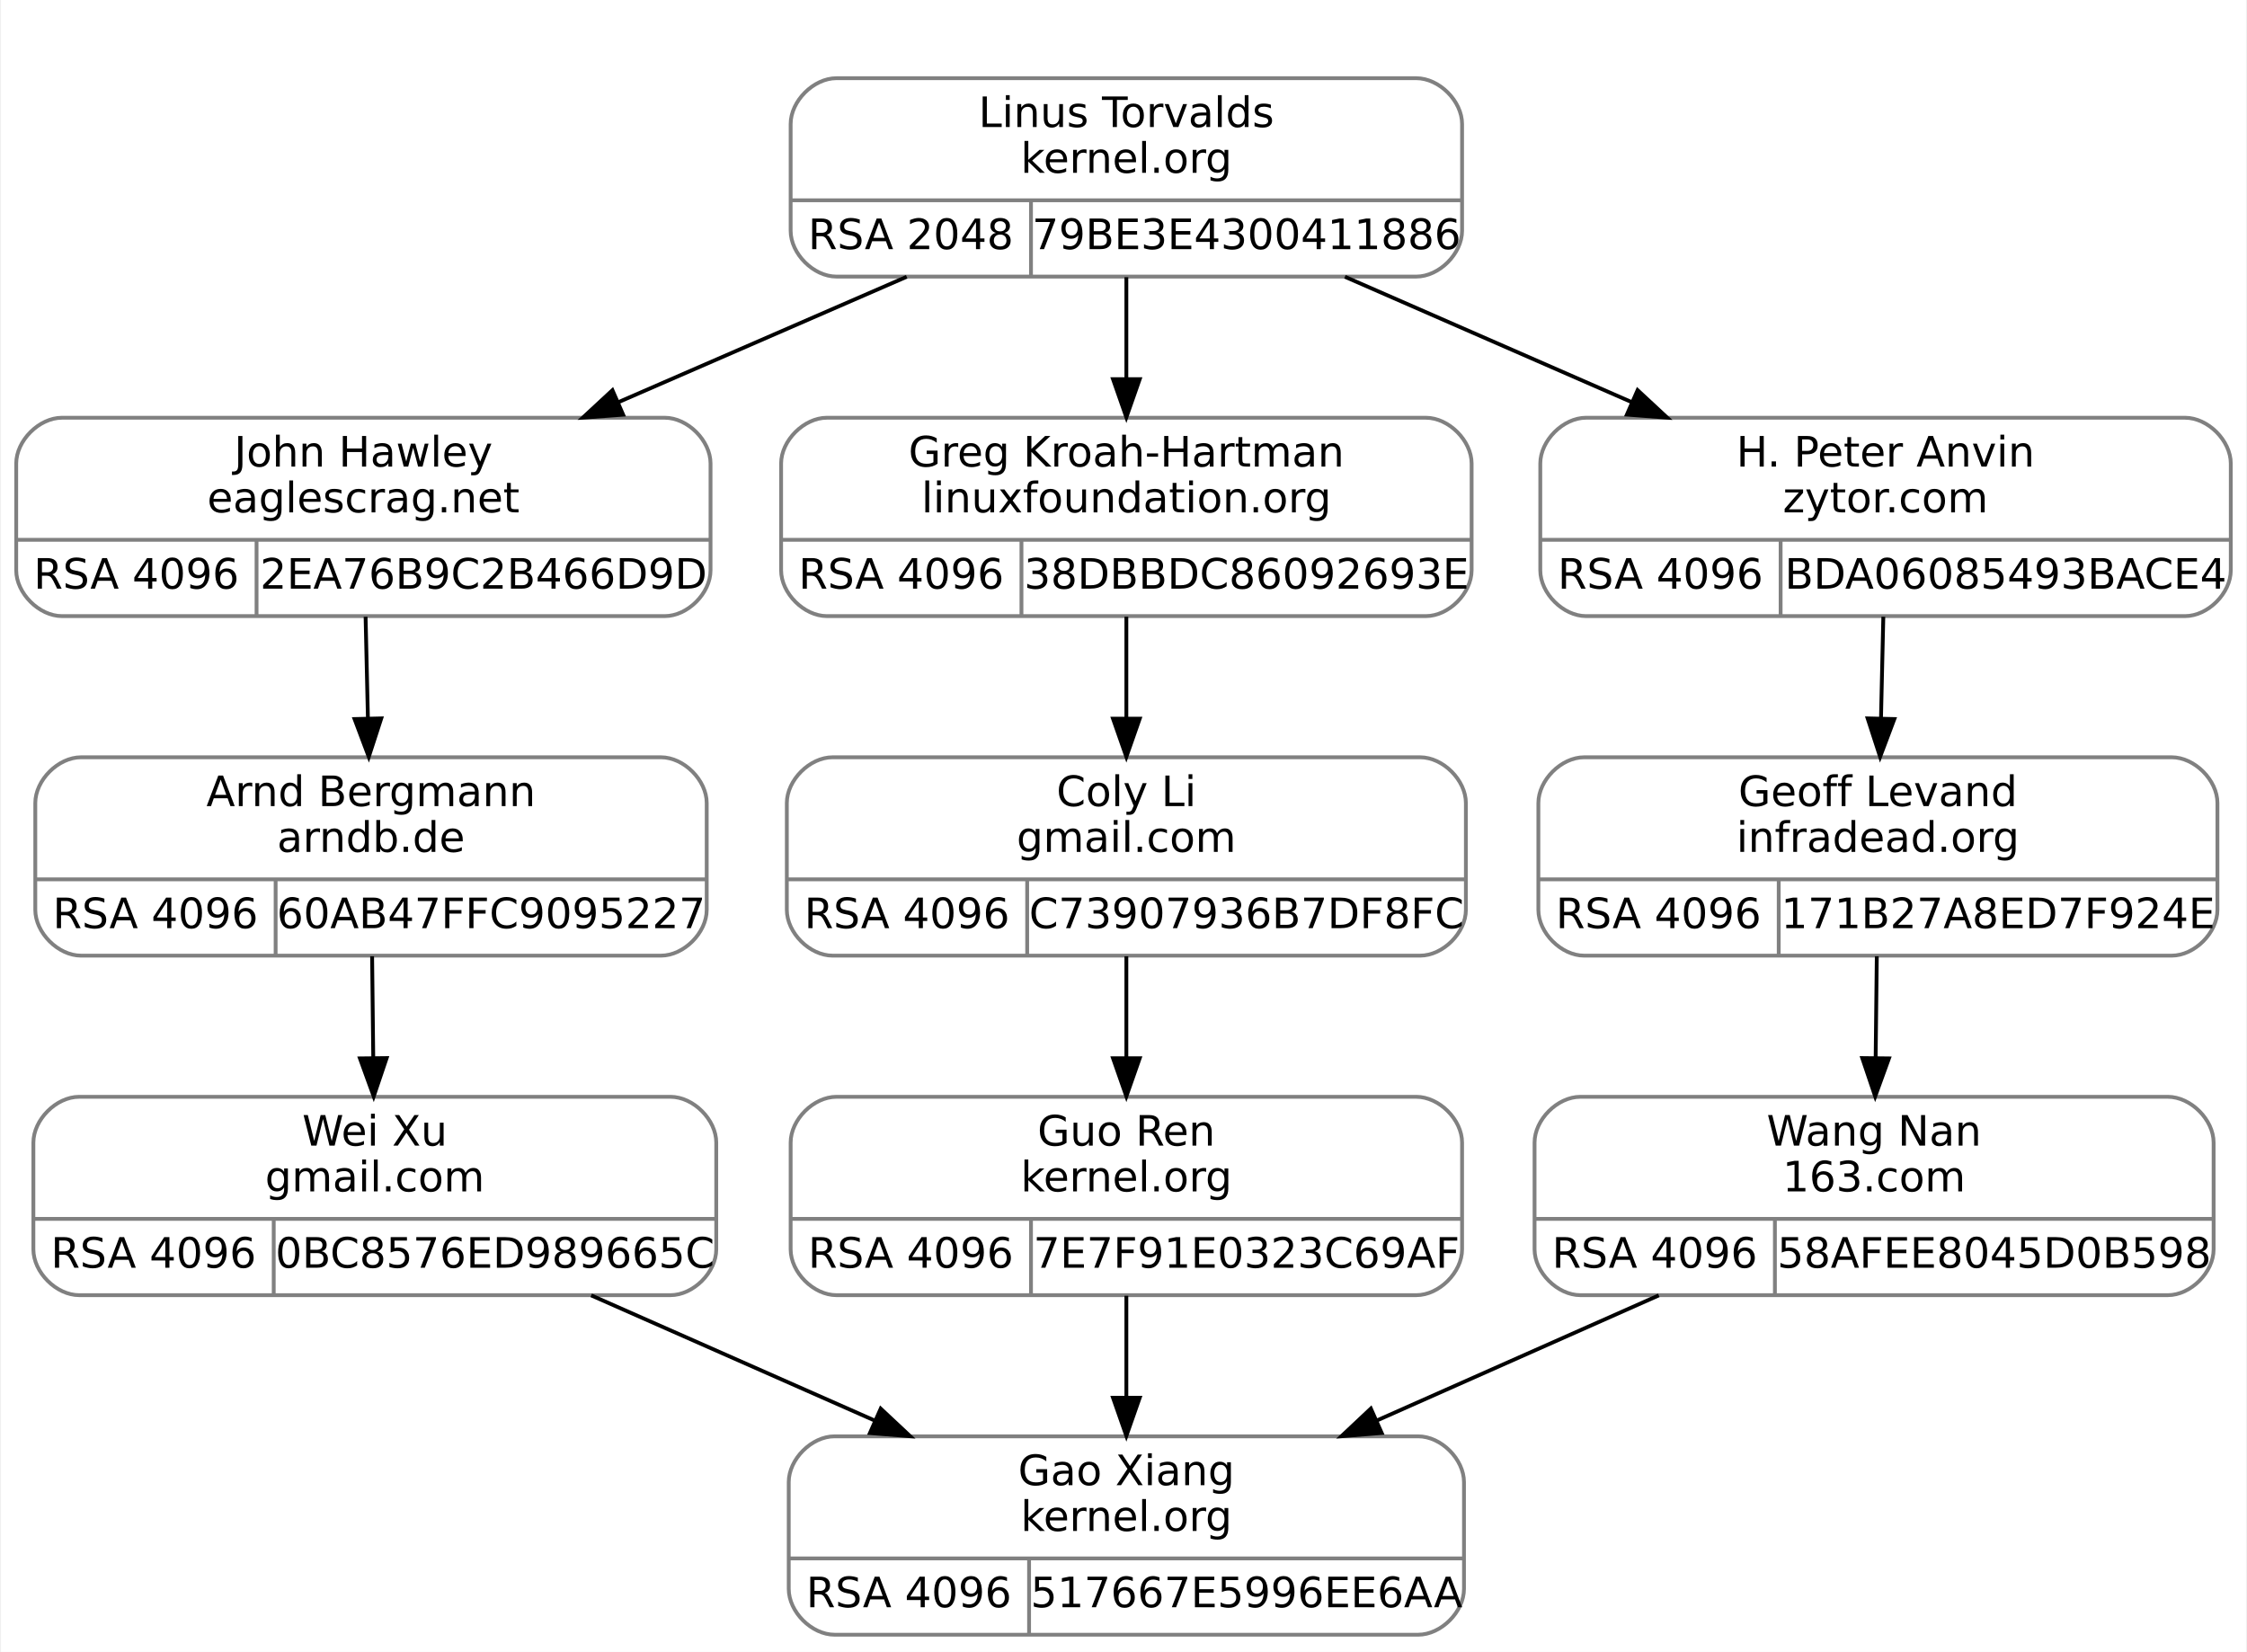
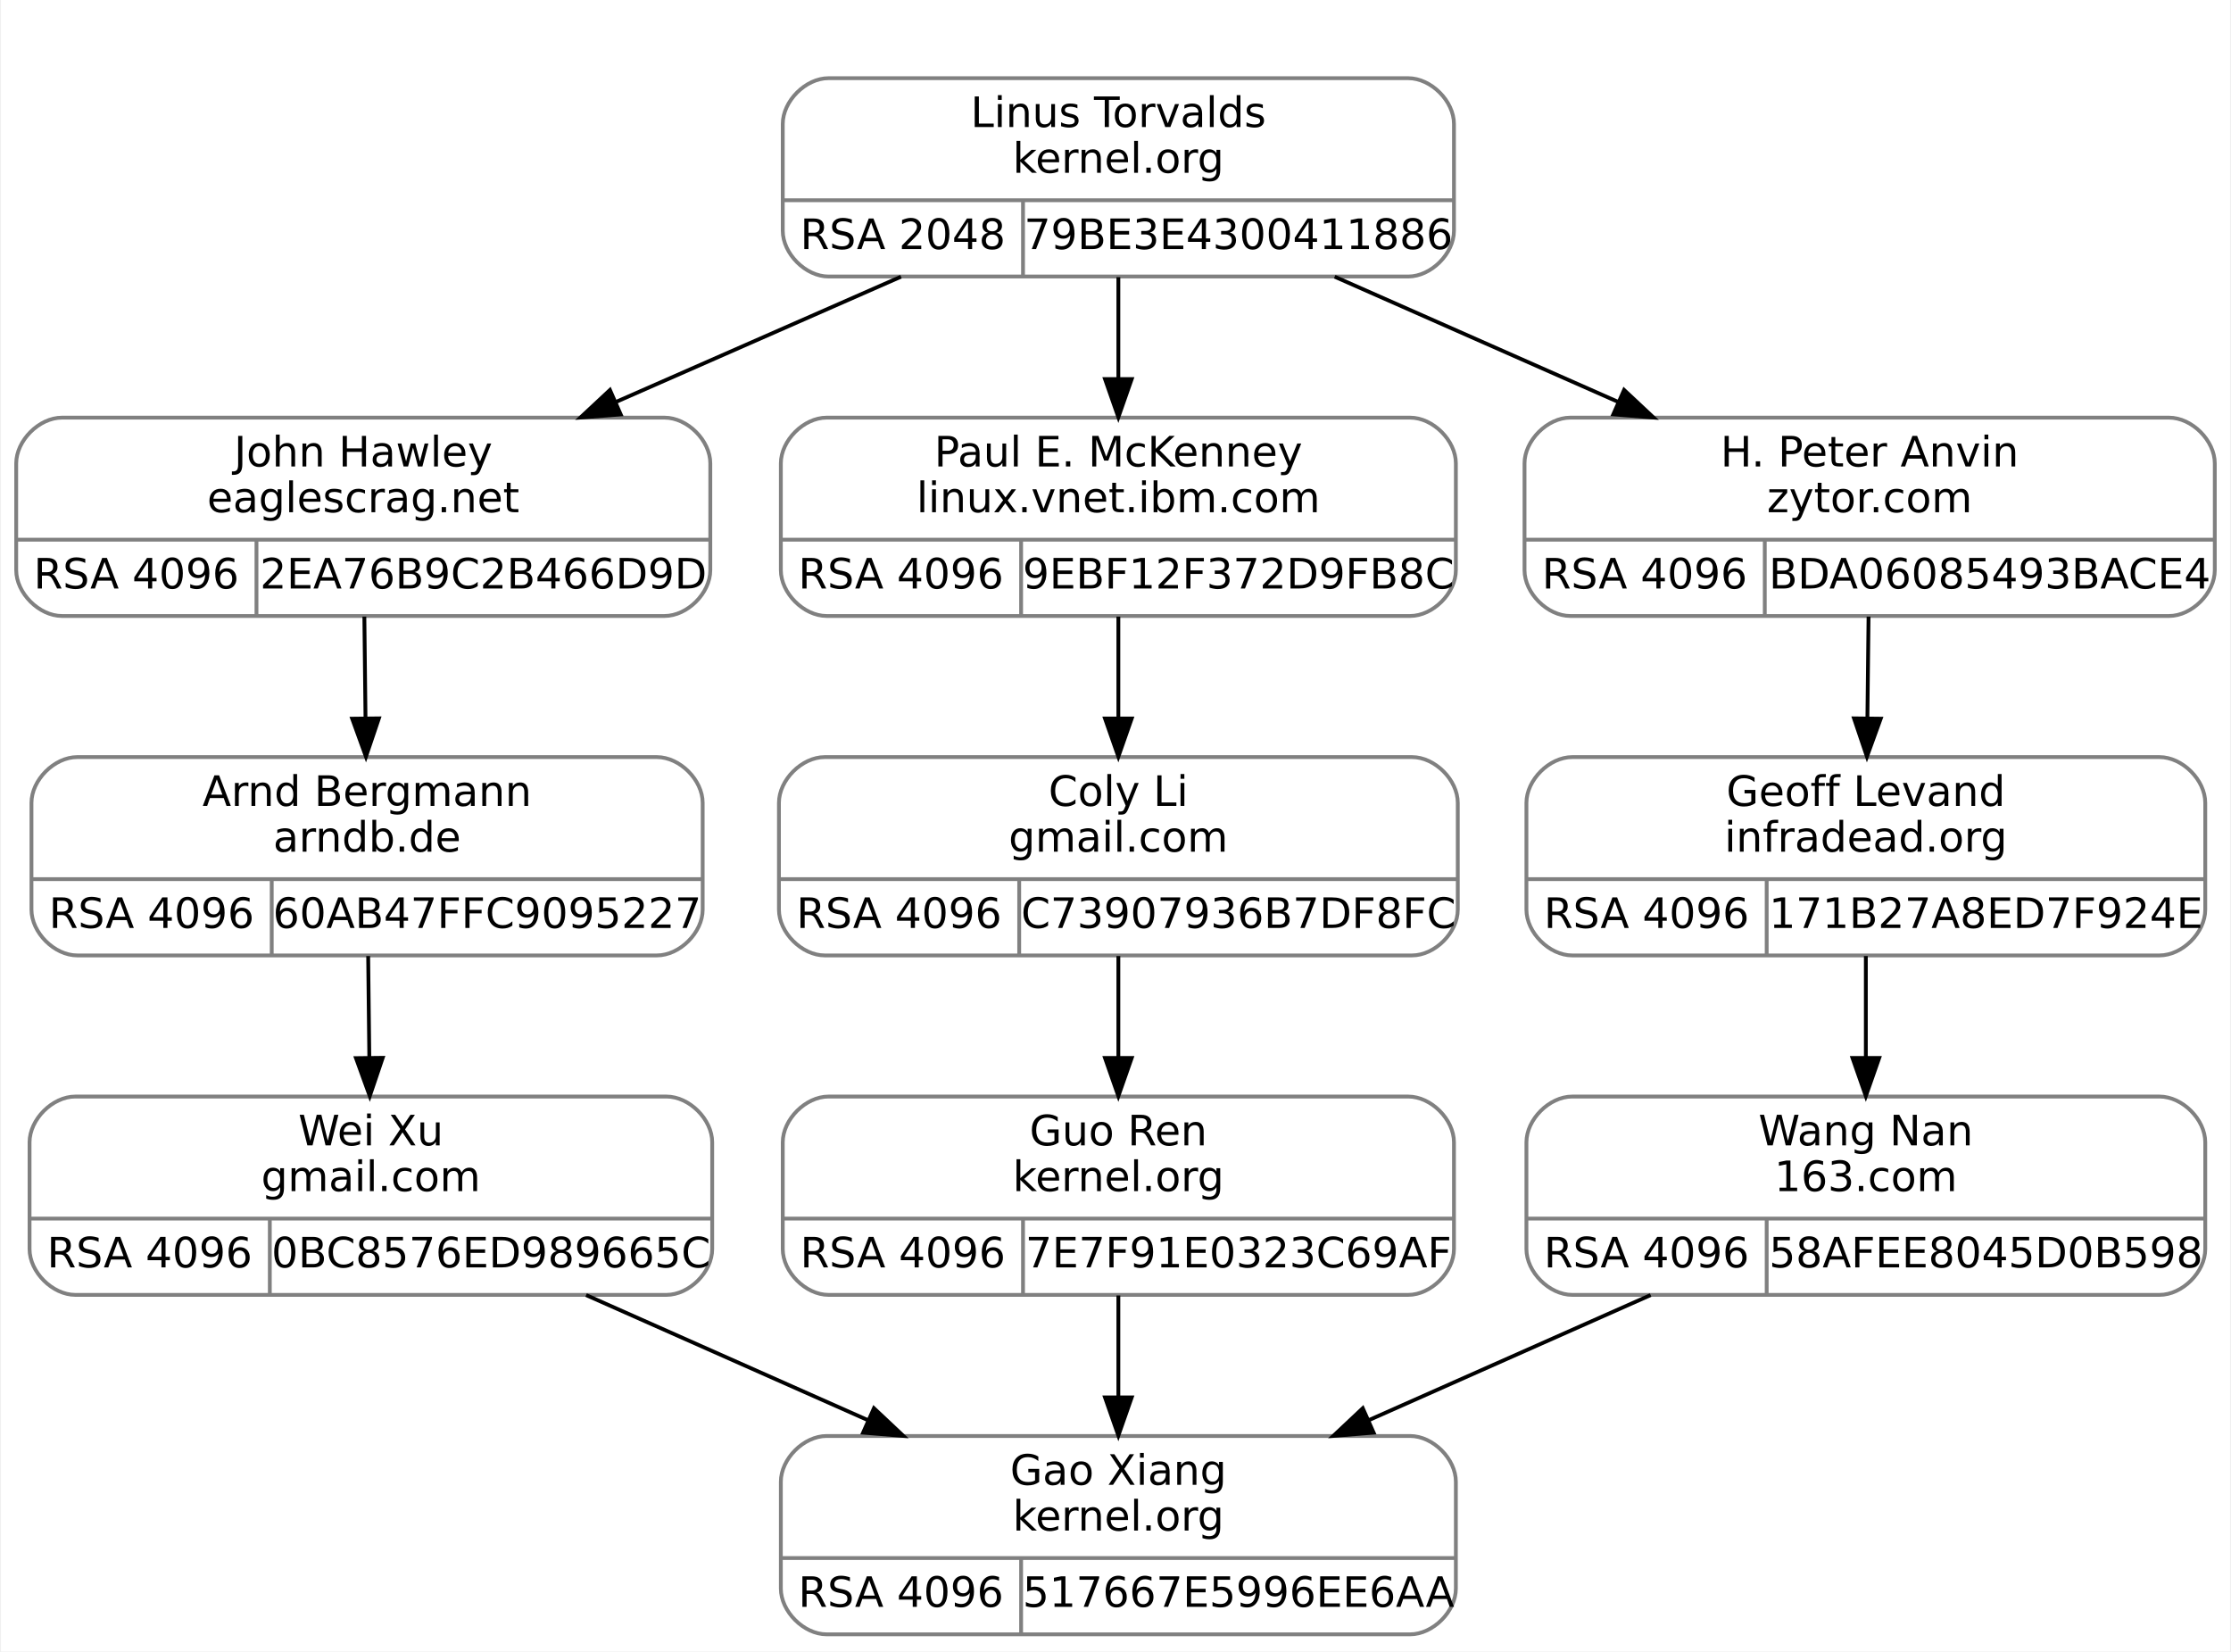
- <svg xmlns="http://www.w3.org/2000/svg" width="589pt" height="433pt" viewBox="0.00 0.00 588.50 433.00">
+ <svg xmlns="http://www.w3.org/2000/svg" width="585pt" height="433pt" viewBox="0.00 0.00 584.50 433.00">
  <g id="graph0" class="graph" transform="scale(1 1) rotate(0) translate(4 429)">
-     <polygon fill="white" stroke="transparent" points="-4,4 -4,-429 584.5,-429 584.5,4 -4,4" />
+     <polygon fill="white" stroke="transparent" points="-4,4 -4,-429 580.5,-429 580.5,4 -4,4" />
    <g id="clust1" class="cluster">
-       <polygon fill="none" stroke="white" points="195,-348 195,-417 387,-417 387,-348 195,-348" />
+       <polygon fill="none" stroke="white" points="193,-348 193,-417 385,-417 385,-348 193,-348" />
    </g>
    <g id="node1" class="node">
      <path fill="none" stroke="gray" d="M12,-267.5C12,-267.5 170,-267.5 170,-267.5 176,-267.5 182,-273.5 182,-279.5 182,-279.5 182,-307.5 182,-307.5 182,-313.5 176,-319.5 170,-319.5 170,-319.5 12,-319.5 12,-319.5 6,-319.5 0,-313.5 0,-307.5 0,-307.5 0,-279.5 0,-279.5 0,-273.5 6,-267.5 12,-267.5" />
      <text text-anchor="middle" x="91" y="-306.7" font-family="droid sans,dejavu sans,helvetica" font-size="11.00">John Hawley</text>
      <text text-anchor="middle" x="91" y="-294.7" font-family="droid sans,dejavu sans,helvetica" font-size="11.00">eaglescrag.net</text>
      <polyline fill="none" stroke="gray" points="0,-287.5 182,-287.5 " />
      <text text-anchor="middle" x="31.5" y="-274.7" font-family="droid sans,dejavu sans,helvetica" font-size="11.00">RSA 4096</text>
      <polyline fill="none" stroke="gray" points="63,-267.5 63,-287.5 " />
      <text text-anchor="middle" x="122.5" y="-274.7" font-family="droid sans,dejavu sans,helvetica" font-size="11.00">2EA76B9C2B466D9D</text>
    </g>
    <g id="node3" class="node">
-       <path fill="none" stroke="gray" d="M17,-178.5C17,-178.5 169,-178.5 169,-178.5 175,-178.5 181,-184.5 181,-190.5 181,-190.5 181,-218.5 181,-218.5 181,-224.5 175,-230.5 169,-230.5 169,-230.5 17,-230.5 17,-230.5 11,-230.5 5,-224.5 5,-218.5 5,-218.5 5,-190.5 5,-190.5 5,-184.5 11,-178.5 17,-178.5" />
-       <text text-anchor="middle" x="93" y="-217.7" font-family="droid sans,dejavu sans,helvetica" font-size="11.00">Arnd Bergmann</text>
-       <text text-anchor="middle" x="93" y="-205.7" font-family="droid sans,dejavu sans,helvetica" font-size="11.00">arndb.de</text>
-       <polyline fill="none" stroke="gray" points="5,-198.5 181,-198.5 " />
-       <text text-anchor="middle" x="36.5" y="-185.7" font-family="droid sans,dejavu sans,helvetica" font-size="11.00">RSA 4096</text>
-       <polyline fill="none" stroke="gray" points="68,-178.5 68,-198.5 " />
-       <text text-anchor="middle" x="124.5" y="-185.7" font-family="droid sans,dejavu sans,helvetica" font-size="11.00">60AB47FFC9095227</text>
+       <path fill="none" stroke="gray" d="M16,-178.5C16,-178.5 168,-178.5 168,-178.5 174,-178.5 180,-184.5 180,-190.5 180,-190.5 180,-218.5 180,-218.5 180,-224.5 174,-230.5 168,-230.5 168,-230.5 16,-230.5 16,-230.5 10,-230.5 4,-224.5 4,-218.5 4,-218.5 4,-190.5 4,-190.5 4,-184.5 10,-178.5 16,-178.5" />
+       <text text-anchor="middle" x="92" y="-217.7" font-family="droid sans,dejavu sans,helvetica" font-size="11.00">Arnd Bergmann</text>
+       <text text-anchor="middle" x="92" y="-205.7" font-family="droid sans,dejavu sans,helvetica" font-size="11.00">arndb.de</text>
+       <polyline fill="none" stroke="gray" points="4,-198.5 180,-198.5 " />
+       <text text-anchor="middle" x="35.5" y="-185.7" font-family="droid sans,dejavu sans,helvetica" font-size="11.00">RSA 4096</text>
+       <polyline fill="none" stroke="gray" points="67,-178.5 67,-198.5 " />
+       <text text-anchor="middle" x="123.5" y="-185.7" font-family="droid sans,dejavu sans,helvetica" font-size="11.00">60AB47FFC9095227</text>
    </g>
    <g id="edge2" class="edge">
-       <path fill="none" stroke="black" d="M91.58,-267.34C91.77,-259.04 91.98,-249.65 92.19,-240.75" />
-       <polygon fill="black" stroke="black" points="95.69,-240.69 92.42,-230.61 88.69,-240.52 95.69,-240.69" />
+       <path fill="none" stroke="black" d="M91.29,-267.34C91.38,-259.04 91.49,-249.65 91.59,-240.75" />
+       <polygon fill="black" stroke="black" points="95.1,-240.65 91.71,-230.61 88.1,-240.57 95.1,-240.65" />
    </g>
    <g id="node2" class="node">
-       <path fill="none" stroke="gray" d="M215,-356.5C215,-356.5 367,-356.5 367,-356.5 373,-356.5 379,-362.5 379,-368.5 379,-368.5 379,-396.5 379,-396.5 379,-402.5 373,-408.5 367,-408.5 367,-408.5 215,-408.5 215,-408.5 209,-408.5 203,-402.5 203,-396.5 203,-396.5 203,-368.5 203,-368.5 203,-362.5 209,-356.5 215,-356.5" />
-       <text text-anchor="middle" x="291" y="-395.7" font-family="droid sans,dejavu sans,helvetica" font-size="11.00">Linus Torvalds</text>
-       <text text-anchor="middle" x="291" y="-383.7" font-family="droid sans,dejavu sans,helvetica" font-size="11.00">kernel.org</text>
-       <polyline fill="none" stroke="gray" points="203,-376.5 379,-376.5 " />
-       <text text-anchor="middle" x="234.5" y="-363.7" font-family="droid sans,dejavu sans,helvetica" font-size="11.00">RSA 2048</text>
-       <polyline fill="none" stroke="gray" points="266,-356.5 266,-376.5 " />
-       <text text-anchor="middle" x="322.5" y="-363.7" font-family="droid sans,dejavu sans,helvetica" font-size="11.00">79BE3E4300411886</text>
+       <path fill="none" stroke="gray" d="M213,-356.5C213,-356.5 365,-356.5 365,-356.5 371,-356.5 377,-362.5 377,-368.5 377,-368.5 377,-396.5 377,-396.5 377,-402.5 371,-408.5 365,-408.5 365,-408.5 213,-408.5 213,-408.5 207,-408.5 201,-402.5 201,-396.5 201,-396.5 201,-368.5 201,-368.5 201,-362.5 207,-356.5 213,-356.5" />
+       <text text-anchor="middle" x="289" y="-395.7" font-family="droid sans,dejavu sans,helvetica" font-size="11.00">Linus Torvalds</text>
+       <text text-anchor="middle" x="289" y="-383.7" font-family="droid sans,dejavu sans,helvetica" font-size="11.00">kernel.org</text>
+       <polyline fill="none" stroke="gray" points="201,-376.5 377,-376.5 " />
+       <text text-anchor="middle" x="232.5" y="-363.7" font-family="droid sans,dejavu sans,helvetica" font-size="11.00">RSA 2048</text>
+       <polyline fill="none" stroke="gray" points="264,-356.5 264,-376.5 " />
+       <text text-anchor="middle" x="320.5" y="-363.7" font-family="droid sans,dejavu sans,helvetica" font-size="11.00">79BE3E4300411886</text>
    </g>
    <g id="edge1" class="edge">
-       <path fill="none" stroke="black" d="M233.42,-356.45C209.78,-346.17 182.26,-334.2 157.75,-323.54" />
-       <polygon fill="black" stroke="black" points="159.09,-320.3 148.52,-319.52 156.29,-326.72 159.09,-320.3" />
+       <path fill="none" stroke="black" d="M232,-356.45C208.7,-346.22 181.59,-334.31 157.41,-323.68" />
+       <polygon fill="black" stroke="black" points="158.51,-320.34 147.94,-319.52 155.69,-326.75 158.51,-320.34" />
    </g>
    <g id="node6" class="node">
-       <path fill="none" stroke="gray" d="M212.5,-267.5C212.5,-267.5 369.5,-267.5 369.5,-267.5 375.5,-267.5 381.5,-273.5 381.5,-279.5 381.5,-279.5 381.5,-307.5 381.5,-307.5 381.5,-313.5 375.5,-319.5 369.5,-319.5 369.5,-319.5 212.5,-319.5 212.5,-319.5 206.5,-319.5 200.5,-313.5 200.5,-307.5 200.5,-307.5 200.5,-279.5 200.5,-279.5 200.5,-273.5 206.5,-267.5 212.5,-267.5" />
-       <text text-anchor="middle" x="291" y="-306.7" font-family="droid sans,dejavu sans,helvetica" font-size="11.00">Greg Kroah-Hartman</text>
-       <text text-anchor="middle" x="291" y="-294.7" font-family="droid sans,dejavu sans,helvetica" font-size="11.00">linuxfoundation.org</text>
-       <polyline fill="none" stroke="gray" points="200.5,-287.5 381.5,-287.5 " />
+       <path fill="none" stroke="gray" d="M212.5,-267.5C212.5,-267.5 365.5,-267.5 365.5,-267.5 371.5,-267.5 377.5,-273.5 377.5,-279.5 377.5,-279.5 377.5,-307.5 377.5,-307.5 377.5,-313.5 371.5,-319.5 365.5,-319.5 365.5,-319.5 212.5,-319.5 212.5,-319.5 206.5,-319.5 200.5,-313.5 200.5,-307.5 200.5,-307.5 200.5,-279.5 200.5,-279.5 200.5,-273.5 206.5,-267.5 212.5,-267.5" />
+       <text text-anchor="middle" x="289" y="-306.7" font-family="droid sans,dejavu sans,helvetica" font-size="11.00">Paul E. McKenney</text>
+       <text text-anchor="middle" x="289" y="-294.7" font-family="droid sans,dejavu sans,helvetica" font-size="11.00">linux.vnet.ibm.com</text>
+       <polyline fill="none" stroke="gray" points="200.5,-287.5 377.5,-287.5 " />
      <text text-anchor="middle" x="232" y="-274.7" font-family="droid sans,dejavu sans,helvetica" font-size="11.00">RSA 4096</text>
      <polyline fill="none" stroke="gray" points="263.5,-267.5 263.5,-287.5 " />
-       <text text-anchor="middle" x="322.5" y="-274.7" font-family="droid sans,dejavu sans,helvetica" font-size="11.00">38DBBDC86092693E</text>
+       <text text-anchor="middle" x="320.5" y="-274.7" font-family="droid sans,dejavu sans,helvetica" font-size="11.00">9EBF12F372D9FB8C</text>
    </g>
    <g id="edge5" class="edge">
-       <path fill="none" stroke="black" d="M291,-356.34C291,-348.04 291,-338.65 291,-329.75" />
-       <polygon fill="black" stroke="black" points="294.5,-329.61 291,-319.61 287.5,-329.61 294.5,-329.61" />
+       <path fill="none" stroke="black" d="M289,-356.34C289,-348.04 289,-338.65 289,-329.75" />
+       <polygon fill="black" stroke="black" points="292.5,-329.61 289,-319.61 285.5,-329.61 292.5,-329.61" />
    </g>
    <g id="node9" class="node">
-       <path fill="none" stroke="gray" d="M411.5,-267.5C411.5,-267.5 568.5,-267.5 568.5,-267.5 574.5,-267.5 580.5,-273.5 580.5,-279.5 580.5,-279.5 580.5,-307.5 580.5,-307.5 580.5,-313.5 574.5,-319.5 568.5,-319.5 568.5,-319.5 411.5,-319.5 411.5,-319.5 405.5,-319.5 399.5,-313.5 399.5,-307.5 399.5,-307.5 399.5,-279.5 399.5,-279.5 399.5,-273.5 405.5,-267.5 411.5,-267.5" />
-       <text text-anchor="middle" x="490" y="-306.7" font-family="droid sans,dejavu sans,helvetica" font-size="11.00">H. Peter Anvin</text>
-       <text text-anchor="middle" x="490" y="-294.7" font-family="droid sans,dejavu sans,helvetica" font-size="11.00">zytor.com</text>
-       <polyline fill="none" stroke="gray" points="399.5,-287.5 580.5,-287.5 " />
-       <text text-anchor="middle" x="431" y="-274.7" font-family="droid sans,dejavu sans,helvetica" font-size="11.00">RSA 4096</text>
-       <polyline fill="none" stroke="gray" points="462.5,-267.5 462.5,-287.5 " />
-       <text text-anchor="middle" x="521.5" y="-274.7" font-family="droid sans,dejavu sans,helvetica" font-size="11.00">BDA06085493BACE4</text>
+       <path fill="none" stroke="gray" d="M407.5,-267.5C407.5,-267.5 564.5,-267.5 564.5,-267.5 570.5,-267.5 576.5,-273.5 576.5,-279.5 576.5,-279.5 576.5,-307.5 576.5,-307.5 576.5,-313.5 570.5,-319.5 564.5,-319.5 564.5,-319.5 407.5,-319.5 407.5,-319.5 401.5,-319.5 395.5,-313.5 395.5,-307.5 395.5,-307.5 395.5,-279.5 395.5,-279.5 395.5,-273.5 401.5,-267.5 407.5,-267.5" />
+       <text text-anchor="middle" x="486" y="-306.7" font-family="droid sans,dejavu sans,helvetica" font-size="11.00">H. Peter Anvin</text>
+       <text text-anchor="middle" x="486" y="-294.7" font-family="droid sans,dejavu sans,helvetica" font-size="11.00">zytor.com</text>
+       <polyline fill="none" stroke="gray" points="395.5,-287.5 576.5,-287.5 " />
+       <text text-anchor="middle" x="427" y="-274.7" font-family="droid sans,dejavu sans,helvetica" font-size="11.00">RSA 4096</text>
+       <polyline fill="none" stroke="gray" points="458.5,-267.5 458.5,-287.5 " />
+       <text text-anchor="middle" x="517.5" y="-274.7" font-family="droid sans,dejavu sans,helvetica" font-size="11.00">BDA06085493BACE4</text>
    </g>
    <g id="edge9" class="edge">
-       <path fill="none" stroke="black" d="M348.29,-356.45C371.81,-346.17 399.19,-334.2 423.58,-323.54" />
-       <polygon fill="black" stroke="black" points="425.01,-326.73 432.77,-319.52 422.2,-320.32 425.01,-326.73" />
+       <path fill="none" stroke="black" d="M345.72,-356.45C368.9,-346.22 395.87,-334.31 419.93,-323.68" />
+       <polygon fill="black" stroke="black" points="421.61,-326.76 429.34,-319.52 418.78,-320.36 421.61,-326.76" />
    </g>
    <g id="node4" class="node">
-       <path fill="none" stroke="gray" d="M16.5,-89.5C16.5,-89.5 171.5,-89.5 171.5,-89.5 177.5,-89.5 183.5,-95.5 183.5,-101.5 183.5,-101.5 183.5,-129.5 183.5,-129.5 183.5,-135.5 177.5,-141.5 171.5,-141.5 171.5,-141.5 16.5,-141.5 16.5,-141.5 10.5,-141.5 4.5,-135.5 4.5,-129.5 4.5,-129.5 4.5,-101.5 4.5,-101.5 4.5,-95.5 10.5,-89.5 16.5,-89.5" />
-       <text text-anchor="middle" x="94" y="-128.7" font-family="droid sans,dejavu sans,helvetica" font-size="11.00">Wei Xu</text>
-       <text text-anchor="middle" x="94" y="-116.7" font-family="droid sans,dejavu sans,helvetica" font-size="11.00">gmail.com</text>
-       <polyline fill="none" stroke="gray" points="4.5,-109.5 183.5,-109.5 " />
-       <text text-anchor="middle" x="36" y="-96.7" font-family="droid sans,dejavu sans,helvetica" font-size="11.00">RSA 4096</text>
-       <polyline fill="none" stroke="gray" points="67.5,-89.5 67.5,-109.5 " />
-       <text text-anchor="middle" x="125.5" y="-96.7" font-family="droid sans,dejavu sans,helvetica" font-size="11.00">0BC8576ED989665C</text>
+       <path fill="none" stroke="gray" d="M15.5,-89.5C15.5,-89.5 170.5,-89.5 170.5,-89.5 176.5,-89.5 182.5,-95.5 182.5,-101.5 182.5,-101.5 182.5,-129.5 182.5,-129.5 182.5,-135.5 176.5,-141.5 170.5,-141.5 170.5,-141.5 15.5,-141.5 15.5,-141.5 9.5,-141.5 3.5,-135.5 3.5,-129.5 3.5,-129.5 3.5,-101.5 3.5,-101.5 3.5,-95.5 9.5,-89.5 15.5,-89.5" />
+       <text text-anchor="middle" x="93" y="-128.7" font-family="droid sans,dejavu sans,helvetica" font-size="11.00">Wei Xu</text>
+       <text text-anchor="middle" x="93" y="-116.7" font-family="droid sans,dejavu sans,helvetica" font-size="11.00">gmail.com</text>
+       <polyline fill="none" stroke="gray" points="3.5,-109.5 182.5,-109.5 " />
+       <text text-anchor="middle" x="35" y="-96.7" font-family="droid sans,dejavu sans,helvetica" font-size="11.00">RSA 4096</text>
+       <polyline fill="none" stroke="gray" points="66.5,-89.5 66.5,-109.5 " />
+       <text text-anchor="middle" x="124.5" y="-96.7" font-family="droid sans,dejavu sans,helvetica" font-size="11.00">0BC8576ED989665C</text>
    </g>
    <g id="edge3" class="edge">
-       <path fill="none" stroke="black" d="M93.29,-178.34C93.38,-170.04 93.49,-160.65 93.59,-151.75" />
-       <polygon fill="black" stroke="black" points="97.1,-151.65 93.71,-141.61 90.1,-151.57 97.1,-151.65" />
+       <path fill="none" stroke="black" d="M92.29,-178.34C92.38,-170.04 92.49,-160.65 92.59,-151.75" />
+       <polygon fill="black" stroke="black" points="96.1,-151.65 92.71,-141.61 89.1,-151.57 96.1,-151.65" />
    </g>
    <g id="node5" class="node">
-       <path fill="none" stroke="gray" d="M214.5,-0.5C214.5,-0.5 367.5,-0.5 367.5,-0.5 373.5,-0.5 379.5,-6.5 379.5,-12.5 379.5,-12.5 379.5,-40.5 379.5,-40.5 379.5,-46.5 373.5,-52.5 367.5,-52.5 367.5,-52.5 214.5,-52.5 214.5,-52.5 208.5,-52.5 202.5,-46.5 202.5,-40.5 202.5,-40.5 202.5,-12.5 202.5,-12.5 202.5,-6.5 208.5,-0.5 214.5,-0.5" />
-       <text text-anchor="middle" x="291" y="-39.7" font-family="droid sans,dejavu sans,helvetica" font-size="11.00">Gao Xiang</text>
-       <text text-anchor="middle" x="291" y="-27.7" font-family="droid sans,dejavu sans,helvetica" font-size="11.00">kernel.org</text>
-       <polyline fill="none" stroke="gray" points="202.5,-20.5 379.5,-20.5 " />
-       <text text-anchor="middle" x="234" y="-7.7" font-family="droid sans,dejavu sans,helvetica" font-size="11.00">RSA 4096</text>
-       <polyline fill="none" stroke="gray" points="265.5,-0.5 265.5,-20.5 " />
-       <text text-anchor="middle" x="322.5" y="-7.7" font-family="droid sans,dejavu sans,helvetica" font-size="11.00">517667E5996EE6AA</text>
+       <path fill="none" stroke="gray" d="M212.5,-0.5C212.5,-0.5 365.5,-0.5 365.5,-0.5 371.5,-0.5 377.5,-6.5 377.5,-12.5 377.5,-12.5 377.5,-40.5 377.5,-40.5 377.5,-46.5 371.5,-52.5 365.5,-52.5 365.5,-52.5 212.5,-52.5 212.5,-52.5 206.5,-52.5 200.5,-46.5 200.5,-40.5 200.5,-40.5 200.5,-12.5 200.5,-12.5 200.5,-6.5 206.5,-0.5 212.5,-0.5" />
+       <text text-anchor="middle" x="289" y="-39.7" font-family="droid sans,dejavu sans,helvetica" font-size="11.00">Gao Xiang</text>
+       <text text-anchor="middle" x="289" y="-27.7" font-family="droid sans,dejavu sans,helvetica" font-size="11.00">kernel.org</text>
+       <polyline fill="none" stroke="gray" points="200.5,-20.5 377.5,-20.5 " />
+       <text text-anchor="middle" x="232" y="-7.7" font-family="droid sans,dejavu sans,helvetica" font-size="11.00">RSA 4096</text>
+       <polyline fill="none" stroke="gray" points="263.5,-0.5 263.5,-20.5 " />
+       <text text-anchor="middle" x="320.5" y="-7.7" font-family="droid sans,dejavu sans,helvetica" font-size="11.00">517667E5996EE6AA</text>
    </g>
    <g id="edge4" class="edge">
-       <path fill="none" stroke="black" d="M150.72,-89.45C173.9,-79.22 200.87,-67.31 224.93,-56.68" />
-       <polygon fill="black" stroke="black" points="226.61,-59.76 234.34,-52.52 223.78,-53.36 226.61,-59.76" />
+       <path fill="none" stroke="black" d="M149.43,-89.45C172.49,-79.22 199.32,-67.31 223.27,-56.68" />
+       <polygon fill="black" stroke="black" points="224.91,-59.78 232.63,-52.52 222.07,-53.38 224.91,-59.78" />
    </g>
    <g id="node7" class="node">
-       <path fill="none" stroke="gray" d="M214,-178.5C214,-178.5 368,-178.5 368,-178.5 374,-178.5 380,-184.5 380,-190.5 380,-190.5 380,-218.5 380,-218.5 380,-224.5 374,-230.5 368,-230.5 368,-230.5 214,-230.5 214,-230.5 208,-230.5 202,-224.5 202,-218.5 202,-218.5 202,-190.5 202,-190.5 202,-184.5 208,-178.5 214,-178.5" />
-       <text text-anchor="middle" x="291" y="-217.7" font-family="droid sans,dejavu sans,helvetica" font-size="11.00">Coly Li</text>
-       <text text-anchor="middle" x="291" y="-205.7" font-family="droid sans,dejavu sans,helvetica" font-size="11.00">gmail.com</text>
-       <polyline fill="none" stroke="gray" points="202,-198.5 380,-198.5 " />
-       <text text-anchor="middle" x="233.5" y="-185.7" font-family="droid sans,dejavu sans,helvetica" font-size="11.00">RSA 4096</text>
-       <polyline fill="none" stroke="gray" points="265,-178.5 265,-198.5 " />
-       <text text-anchor="middle" x="322.5" y="-185.7" font-family="droid sans,dejavu sans,helvetica" font-size="11.00">C73907936B7DF8FC</text>
+       <path fill="none" stroke="gray" d="M212,-178.5C212,-178.5 366,-178.5 366,-178.5 372,-178.5 378,-184.5 378,-190.5 378,-190.5 378,-218.5 378,-218.5 378,-224.5 372,-230.5 366,-230.5 366,-230.5 212,-230.5 212,-230.5 206,-230.5 200,-224.5 200,-218.5 200,-218.5 200,-190.5 200,-190.5 200,-184.5 206,-178.5 212,-178.5" />
+       <text text-anchor="middle" x="289" y="-217.7" font-family="droid sans,dejavu sans,helvetica" font-size="11.00">Coly Li</text>
+       <text text-anchor="middle" x="289" y="-205.7" font-family="droid sans,dejavu sans,helvetica" font-size="11.00">gmail.com</text>
+       <polyline fill="none" stroke="gray" points="200,-198.5 378,-198.5 " />
+       <text text-anchor="middle" x="231.5" y="-185.7" font-family="droid sans,dejavu sans,helvetica" font-size="11.00">RSA 4096</text>
+       <polyline fill="none" stroke="gray" points="263,-178.5 263,-198.5 " />
+       <text text-anchor="middle" x="320.5" y="-185.7" font-family="droid sans,dejavu sans,helvetica" font-size="11.00">C73907936B7DF8FC</text>
    </g>
    <g id="edge6" class="edge">
-       <path fill="none" stroke="black" d="M291,-267.34C291,-259.04 291,-249.65 291,-240.75" />
-       <polygon fill="black" stroke="black" points="294.5,-240.61 291,-230.61 287.5,-240.61 294.5,-240.61" />
+       <path fill="none" stroke="black" d="M289,-267.34C289,-259.04 289,-249.65 289,-240.75" />
+       <polygon fill="black" stroke="black" points="292.5,-240.61 289,-230.61 285.5,-240.61 292.5,-240.61" />
    </g>
    <g id="node8" class="node">
-       <path fill="none" stroke="gray" d="M215,-89.5C215,-89.5 367,-89.5 367,-89.5 373,-89.5 379,-95.5 379,-101.5 379,-101.5 379,-129.5 379,-129.5 379,-135.5 373,-141.5 367,-141.5 367,-141.5 215,-141.5 215,-141.5 209,-141.5 203,-135.5 203,-129.5 203,-129.5 203,-101.5 203,-101.5 203,-95.5 209,-89.5 215,-89.5" />
-       <text text-anchor="middle" x="291" y="-128.7" font-family="droid sans,dejavu sans,helvetica" font-size="11.00">Guo Ren</text>
-       <text text-anchor="middle" x="291" y="-116.7" font-family="droid sans,dejavu sans,helvetica" font-size="11.00">kernel.org</text>
-       <polyline fill="none" stroke="gray" points="203,-109.5 379,-109.5 " />
-       <text text-anchor="middle" x="234.5" y="-96.7" font-family="droid sans,dejavu sans,helvetica" font-size="11.00">RSA 4096</text>
-       <polyline fill="none" stroke="gray" points="266,-89.5 266,-109.5 " />
-       <text text-anchor="middle" x="322.5" y="-96.7" font-family="droid sans,dejavu sans,helvetica" font-size="11.00">7E7F91E0323C69AF</text>
+       <path fill="none" stroke="gray" d="M213,-89.5C213,-89.5 365,-89.5 365,-89.5 371,-89.5 377,-95.5 377,-101.5 377,-101.5 377,-129.5 377,-129.5 377,-135.5 371,-141.5 365,-141.5 365,-141.5 213,-141.5 213,-141.5 207,-141.5 201,-135.5 201,-129.5 201,-129.5 201,-101.5 201,-101.5 201,-95.5 207,-89.5 213,-89.5" />
+       <text text-anchor="middle" x="289" y="-128.7" font-family="droid sans,dejavu sans,helvetica" font-size="11.00">Guo Ren</text>
+       <text text-anchor="middle" x="289" y="-116.7" font-family="droid sans,dejavu sans,helvetica" font-size="11.00">kernel.org</text>
+       <polyline fill="none" stroke="gray" points="201,-109.5 377,-109.5 " />
+       <text text-anchor="middle" x="232.5" y="-96.7" font-family="droid sans,dejavu sans,helvetica" font-size="11.00">RSA 4096</text>
+       <polyline fill="none" stroke="gray" points="264,-89.5 264,-109.5 " />
+       <text text-anchor="middle" x="320.5" y="-96.7" font-family="droid sans,dejavu sans,helvetica" font-size="11.00">7E7F91E0323C69AF</text>
    </g>
    <g id="edge7" class="edge">
-       <path fill="none" stroke="black" d="M291,-178.34C291,-170.04 291,-160.65 291,-151.75" />
-       <polygon fill="black" stroke="black" points="294.5,-151.61 291,-141.61 287.5,-151.61 294.5,-151.61" />
+       <path fill="none" stroke="black" d="M289,-178.34C289,-170.04 289,-160.65 289,-151.75" />
+       <polygon fill="black" stroke="black" points="292.5,-151.61 289,-141.61 285.5,-151.61 292.5,-151.61" />
    </g>
    <g id="edge8" class="edge">
-       <path fill="none" stroke="black" d="M291,-89.34C291,-81.04 291,-71.65 291,-62.75" />
-       <polygon fill="black" stroke="black" points="294.5,-62.61 291,-52.61 287.5,-62.61 294.5,-62.61" />
+       <path fill="none" stroke="black" d="M289,-89.34C289,-81.04 289,-71.65 289,-62.75" />
+       <polygon fill="black" stroke="black" points="292.5,-62.61 289,-52.61 285.5,-62.61 292.5,-62.61" />
    </g>
    <g id="node10" class="node">
-       <path fill="none" stroke="gray" d="M411,-178.5C411,-178.5 565,-178.5 565,-178.5 571,-178.5 577,-184.5 577,-190.5 577,-190.5 577,-218.5 577,-218.5 577,-224.5 571,-230.5 565,-230.5 565,-230.5 411,-230.5 411,-230.5 405,-230.5 399,-224.5 399,-218.5 399,-218.5 399,-190.5 399,-190.5 399,-184.5 405,-178.5 411,-178.5" />
-       <text text-anchor="middle" x="488" y="-217.7" font-family="droid sans,dejavu sans,helvetica" font-size="11.00">Geoff Levand</text>
-       <text text-anchor="middle" x="488" y="-205.7" font-family="droid sans,dejavu sans,helvetica" font-size="11.00">infradead.org</text>
-       <polyline fill="none" stroke="gray" points="399,-198.5 577,-198.5 " />
-       <text text-anchor="middle" x="430.5" y="-185.7" font-family="droid sans,dejavu sans,helvetica" font-size="11.00">RSA 4096</text>
-       <polyline fill="none" stroke="gray" points="462,-178.5 462,-198.5 " />
-       <text text-anchor="middle" x="519.5" y="-185.7" font-family="droid sans,dejavu sans,helvetica" font-size="11.00">171B27A8ED7F924E</text>
+       <path fill="none" stroke="gray" d="M408,-178.5C408,-178.5 562,-178.5 562,-178.5 568,-178.5 574,-184.5 574,-190.5 574,-190.5 574,-218.5 574,-218.5 574,-224.5 568,-230.5 562,-230.5 562,-230.5 408,-230.5 408,-230.5 402,-230.5 396,-224.5 396,-218.5 396,-218.5 396,-190.5 396,-190.5 396,-184.5 402,-178.5 408,-178.5" />
+       <text text-anchor="middle" x="485" y="-217.7" font-family="droid sans,dejavu sans,helvetica" font-size="11.00">Geoff Levand</text>
+       <text text-anchor="middle" x="485" y="-205.7" font-family="droid sans,dejavu sans,helvetica" font-size="11.00">infradead.org</text>
+       <polyline fill="none" stroke="gray" points="396,-198.5 574,-198.5 " />
+       <text text-anchor="middle" x="427.5" y="-185.7" font-family="droid sans,dejavu sans,helvetica" font-size="11.00">RSA 4096</text>
+       <polyline fill="none" stroke="gray" points="459,-178.5 459,-198.5 " />
+       <text text-anchor="middle" x="516.5" y="-185.7" font-family="droid sans,dejavu sans,helvetica" font-size="11.00">171B27A8ED7F924E</text>
    </g>
    <g id="edge10" class="edge">
-       <path fill="none" stroke="black" d="M489.42,-267.34C489.23,-259.04 489.02,-249.65 488.81,-240.75" />
-       <polygon fill="black" stroke="black" points="492.31,-240.52 488.58,-230.61 485.31,-240.69 492.31,-240.52" />
+       <path fill="none" stroke="black" d="M485.71,-267.34C485.62,-259.04 485.51,-249.65 485.41,-240.75" />
+       <polygon fill="black" stroke="black" points="488.9,-240.57 485.29,-230.61 481.9,-240.65 488.9,-240.57" />
    </g>
    <g id="node11" class="node">
-       <path fill="none" stroke="gray" d="M410,-89.5C410,-89.5 564,-89.5 564,-89.5 570,-89.5 576,-95.5 576,-101.5 576,-101.5 576,-129.5 576,-129.5 576,-135.5 570,-141.5 564,-141.5 564,-141.5 410,-141.5 410,-141.5 404,-141.5 398,-135.5 398,-129.5 398,-129.5 398,-101.5 398,-101.5 398,-95.5 404,-89.5 410,-89.5" />
-       <text text-anchor="middle" x="487" y="-128.7" font-family="droid sans,dejavu sans,helvetica" font-size="11.00">Wang Nan</text>
-       <text text-anchor="middle" x="487" y="-116.7" font-family="droid sans,dejavu sans,helvetica" font-size="11.00">163.com</text>
-       <polyline fill="none" stroke="gray" points="398,-109.5 576,-109.5 " />
-       <text text-anchor="middle" x="429.5" y="-96.7" font-family="droid sans,dejavu sans,helvetica" font-size="11.00">RSA 4096</text>
-       <polyline fill="none" stroke="gray" points="461,-89.5 461,-109.5 " />
-       <text text-anchor="middle" x="518.5" y="-96.7" font-family="droid sans,dejavu sans,helvetica" font-size="11.00">58AFEE8045D0B598</text>
+       <path fill="none" stroke="gray" d="M408,-89.5C408,-89.5 562,-89.5 562,-89.5 568,-89.5 574,-95.5 574,-101.5 574,-101.5 574,-129.5 574,-129.5 574,-135.5 568,-141.5 562,-141.5 562,-141.5 408,-141.5 408,-141.5 402,-141.5 396,-135.5 396,-129.5 396,-129.5 396,-101.5 396,-101.5 396,-95.5 402,-89.5 408,-89.5" />
+       <text text-anchor="middle" x="485" y="-128.7" font-family="droid sans,dejavu sans,helvetica" font-size="11.00">Wang Nan</text>
+       <text text-anchor="middle" x="485" y="-116.7" font-family="droid sans,dejavu sans,helvetica" font-size="11.00">163.com</text>
+       <polyline fill="none" stroke="gray" points="396,-109.5 574,-109.5 " />
+       <text text-anchor="middle" x="427.5" y="-96.7" font-family="droid sans,dejavu sans,helvetica" font-size="11.00">RSA 4096</text>
+       <polyline fill="none" stroke="gray" points="459,-89.5 459,-109.5 " />
+       <text text-anchor="middle" x="516.5" y="-96.7" font-family="droid sans,dejavu sans,helvetica" font-size="11.00">58AFEE8045D0B598</text>
    </g>
    <g id="edge11" class="edge">
-       <path fill="none" stroke="black" d="M487.71,-178.34C487.62,-170.04 487.51,-160.65 487.41,-151.75" />
-       <polygon fill="black" stroke="black" points="490.9,-151.57 487.29,-141.61 483.9,-151.65 490.9,-151.57" />
+       <path fill="none" stroke="black" d="M485,-178.34C485,-170.04 485,-160.65 485,-151.75" />
+       <polygon fill="black" stroke="black" points="488.5,-151.61 485,-141.61 481.5,-151.61 488.5,-151.61" />
    </g>
    <g id="edge12" class="edge">
-       <path fill="none" stroke="black" d="M430.57,-89.45C407.51,-79.22 380.68,-67.31 356.73,-56.68" />
-       <polygon fill="black" stroke="black" points="357.93,-53.38 347.37,-52.52 355.09,-59.78 357.93,-53.38" />
+       <path fill="none" stroke="black" d="M428.57,-89.45C405.51,-79.22 378.68,-67.31 354.73,-56.68" />
+       <polygon fill="black" stroke="black" points="355.93,-53.38 345.37,-52.52 353.09,-59.78 355.93,-53.38" />
    </g>
  </g>
</svg>
